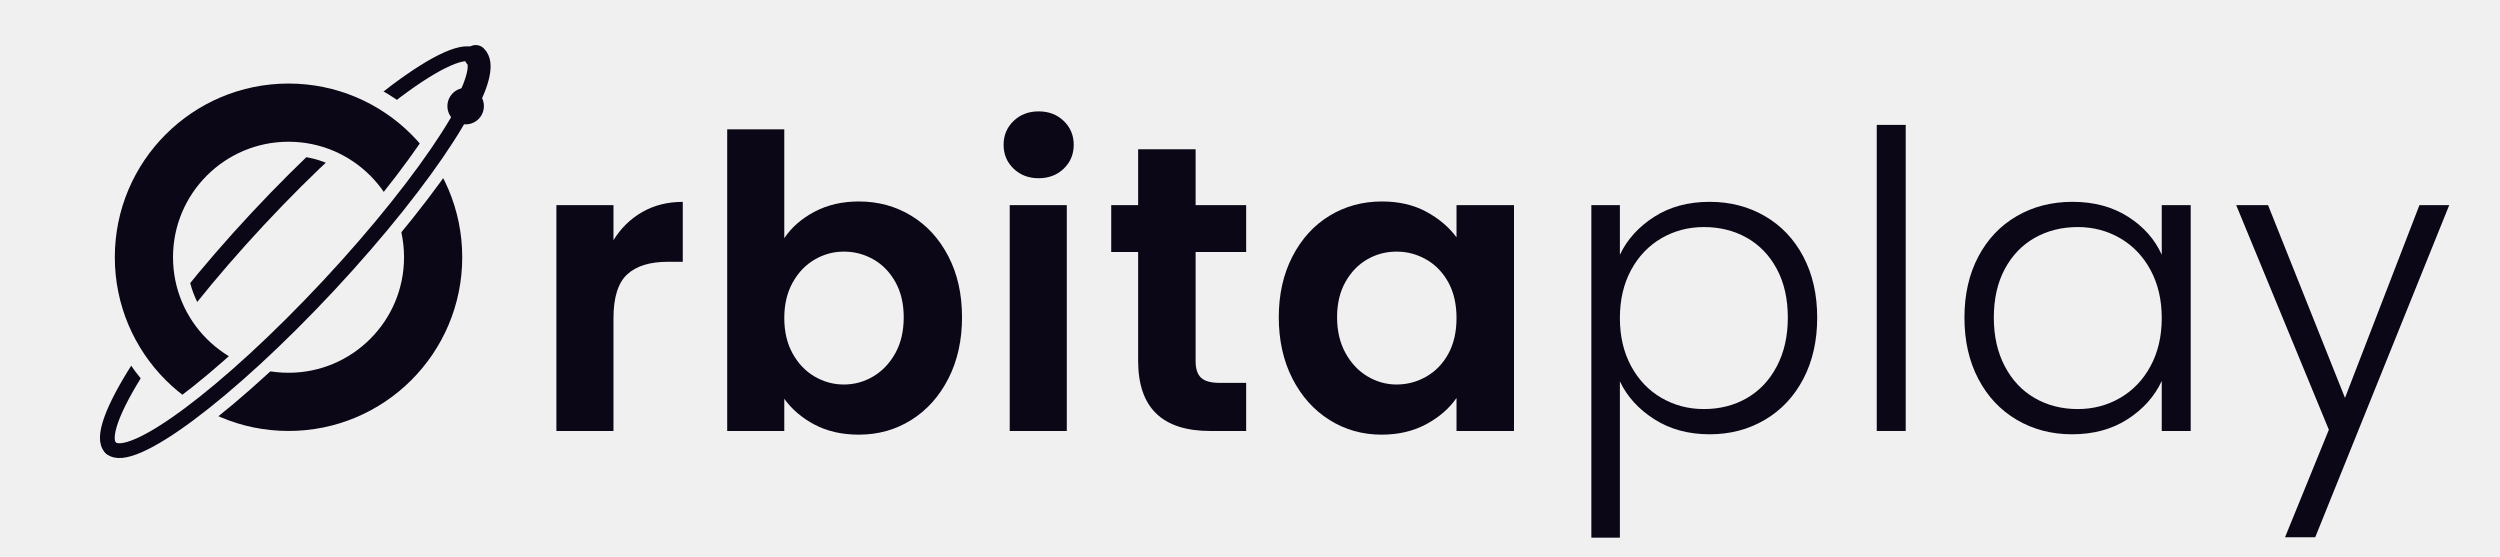
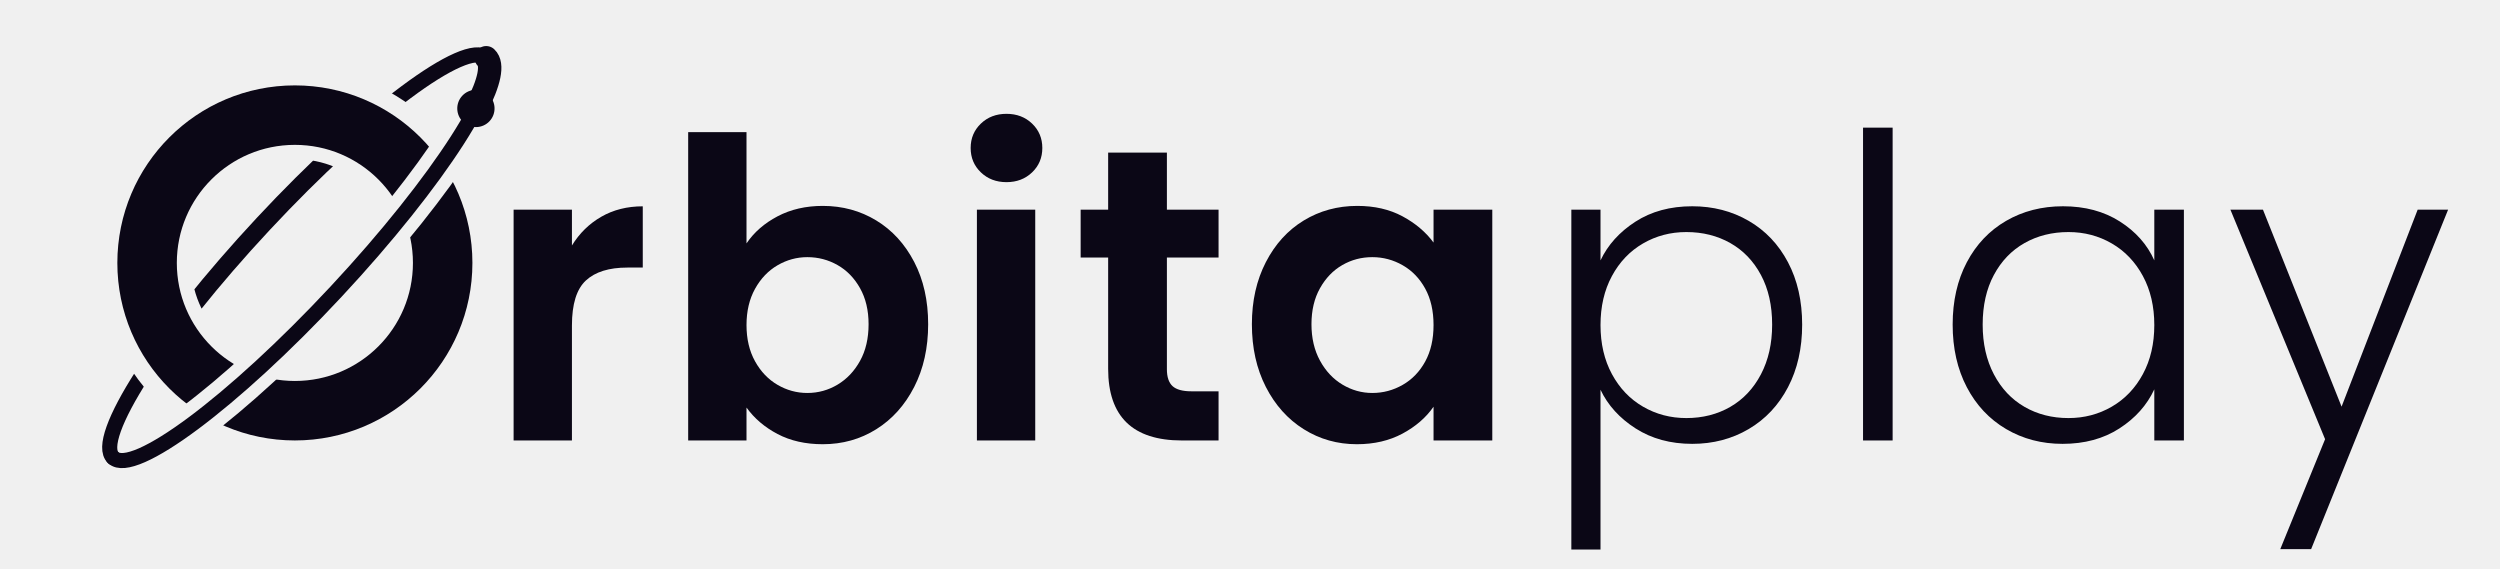
- <svg xmlns="http://www.w3.org/2000/svg" viewBox="-330.4 -240.4 7195.2 1600.8">
+ <svg xmlns="http://www.w3.org/2000/svg" viewBox="-330.4 -240.4 7040.2 1600.8">
  <defs>
    <mask id="cfldar" maskUnits="userSpaceOnUse" x="-3000" y="-3000" width="12000" height="7000">
      <rect x="-3000" y="-3000" width="12000" height="7000" fill="#fff" />
      <path transform="translate(500.0 500.0) rotate(-47) translate(20.0 0)" d="M-770.0 0 A770.0 140.0 0 0 0 770.0 0" fill="none" stroke="#000" stroke-width="112.5" />
    </mask>
    <mask id="outldar" maskUnits="userSpaceOnUse" x="-3000" y="-3000" width="12000" height="7000">
      <rect x="-3000" y="-3000" width="12000" height="7000" fill="#fff" />
      <circle cx="500.0" cy="500.0" r="550.0" fill="#000" />
    </mask>
    <clipPath id="holeldar">
      <circle cx="500.0" cy="500.0" r="292.5" />
    </clipPath>
  </defs>
  <circle cx="500.0" cy="500.0" r="416.2" fill="none" stroke="#0B0716" stroke-width="167.5" mask="url(#cfldar)" />
  <g mask="url(#outldar)">
    <path transform="translate(500.0 500.0) rotate(-47) translate(20.0 0)" d="M-770.0 0 A770.0 140.0 0 0 1 770.0 0" fill="none" stroke="#0B0716" stroke-width="42.5" stroke-linecap="round" />
  </g>
  <g clip-path="url(#holeldar)">
    <path transform="translate(500.0 500.0) rotate(-47) translate(20.0 0)" d="M-770.0 0 A770.0 140.0 0 0 1 770.0 0" fill="none" stroke="#0B0716" stroke-width="50.0" />
  </g>
  <g transform="translate(500.0 500.0) rotate(-47) translate(20.0 0)">
    <path d="M-770.0 0 A770.0 140.0 0 0 0 770.0 0" fill="none" stroke="#0B0716" stroke-width="42.5" stroke-linecap="round" />
    <path d="M645.8 76.2 A770.0 140.0 0 0 0 770.0 0" fill="none" stroke="#0B0716" stroke-width="65.9" stroke-linecap="round" />
    <circle cx="645.8" cy="76.2" r="52.5" fill="#0B0716" />
  </g>
  <g fill="#0B0716" color="#0B0716">
-     <path d="M1634.675 340.614V513.087H1591.264Q1513.827 513.087 1474.522 549.458Q1435.217 585.83 1435.217 676.173V1000.0H1270.957V350.0H1435.217V450.903Q1466.895 399.278 1517.933 369.946Q1568.971 340.614 1634.675 340.614Z" />
+     <path d="M1479.675 340.614V513.087H1436.264Q1358.827 513.087 1319.522 549.458Q1280.217 585.83 1280.217 676.173V1000.0H1115.957V350.0H1280.217V450.903Q1311.895 399.278 1362.933 369.946Q1413.971 340.614 1479.675 340.614Z" />
  </g>
  <g fill="#0B0716" color="#0B0716">
-     <path d="M2141.534 339.44Q2224.838 339.44 2292.301 380.505Q2359.765 421.57 2399.07 497.247Q2438.375 572.924 2438.375 672.653Q2438.375 772.383 2399.07 849.233Q2359.765 926.083 2292.301 968.321Q2224.838 1010.56 2141.534 1010.56Q2068.791 1010.56 2014.233 981.814Q1959.675 953.069 1926.823 907.31V1000.0H1762.563V131.769H1926.823V445.036Q1958.502 398.105 2014.233 368.773Q2069.964 339.44 2141.534 339.44ZM2098.123 483.755Q2053.538 483.755 2014.233 506.634Q1974.928 529.513 1950.875 572.924Q1926.823 616.336 1926.823 675.0Q1926.823 733.664 1950.875 777.076Q1974.928 820.487 2014.233 843.366Q2053.538 866.245 2098.123 866.245Q2143.881 866.245 2183.186 842.78Q2222.491 819.314 2246.543 775.903Q2270.596 732.491 2270.596 672.653Q2270.596 613.989 2246.543 571.164Q2222.491 528.339 2183.186 506.047Q2143.881 483.755 2098.123 483.755Z" />
+     <path d="M1986.534 339.44Q2069.838 339.44 2137.301 380.505Q2204.765 421.57 2244.07 497.247Q2283.375 572.924 2283.375 672.653Q2283.375 772.383 2244.07 849.233Q2204.765 926.083 2137.301 968.321Q2069.838 1010.56 1986.534 1010.56Q1913.791 1010.56 1859.233 981.814Q1804.675 953.069 1771.823 907.31V1000.0H1607.563V131.769H1771.823V445.036Q1803.502 398.105 1859.233 368.773Q1914.964 339.44 1986.534 339.44ZM1943.123 483.755Q1898.538 483.755 1859.233 506.634Q1819.928 529.513 1795.875 572.924Q1771.823 616.336 1771.823 675.0Q1771.823 733.664 1795.875 777.076Q1819.928 820.487 1859.233 843.366Q1898.538 866.245 1943.123 866.245Q1988.881 866.245 2028.186 842.78Q2067.491 819.314 2091.543 775.903Q2115.596 732.491 2115.596 672.653Q2115.596 613.989 2091.543 571.164Q2067.491 528.339 2028.186 506.047Q1988.881 483.755 1943.123 483.755Z" />
  </g>
  <g fill="#0B0716" color="#0B0716">
-     <path d="M2558.051 176.354Q2558.051 135.289 2586.796 107.717Q2615.542 80.144 2658.953 80.144Q2702.365 80.144 2731.11 107.717Q2759.856 135.289 2759.856 176.354Q2759.856 217.419 2731.11 244.991Q2702.365 272.563 2658.953 272.563Q2615.542 272.563 2586.796 244.991Q2558.051 217.419 2558.051 176.354ZM2739.91 350.0V1000.0H2575.65V350.0Z" />
+     <path d="M2403.051 176.354Q2403.051 135.289 2431.796 107.717Q2460.542 80.144 2503.953 80.144Q2547.365 80.144 2576.11 107.717Q2604.856 135.289 2604.856 176.354Q2604.856 217.419 2576.11 244.991Q2547.365 272.563 2503.953 272.563Q2460.542 272.563 2431.796 244.991Q2403.051 217.419 2403.051 176.354ZM2584.91 350.0V1000.0H2420.65V350.0Z" />
  </g>
  <g fill="#0B0716" color="#0B0716">
-     <path d="M3110.668 484.928V799.368Q3110.668 832.22 3126.507 846.886Q3142.347 861.552 3179.892 861.552H3256.155V1000.0H3152.906Q2945.235 1000.0 2945.235 798.195V484.928H2867.798V350.0H2945.235V189.26H3110.668V350.0H3256.155V484.928Z" />
+     <path d="M2955.668 484.928V799.368Q2955.668 832.22 2971.507 846.886Q2987.347 861.552 3024.892 861.552H3101.155V1000.0H2997.906Q2790.235 1000.0 2790.235 798.195V484.928H2712.798V350.0H2790.235V189.26H2955.668V350.0H3101.155V484.928Z" />
  </g>
  <g fill="#0B0716" color="#0B0716">
-     <path d="M3646.859 339.44Q3719.603 339.44 3774.161 368.773Q3828.718 398.105 3861.57 442.69V350.0H4027.004V1000.0H3861.57V904.964Q3829.892 950.722 3774.161 980.641Q3718.43 1010.56 3645.686 1010.56Q3563.556 1010.56 3496.092 968.321Q3428.628 926.083 3389.323 849.233Q3350.018 772.383 3350.018 672.653Q3350.018 574.097 3389.323 497.834Q3428.628 421.57 3496.092 380.505Q3563.556 339.44 3646.859 339.44ZM3689.097 483.755Q3643.339 483.755 3604.621 506.047Q3565.903 528.339 3541.85 571.164Q3517.798 613.989 3517.798 672.653Q3517.798 731.318 3541.85 775.316Q3565.903 819.314 3605.208 842.78Q3644.513 866.245 3689.097 866.245Q3734.856 866.245 3774.747 843.366Q3814.639 820.487 3838.105 777.662Q3861.57 734.838 3861.57 675.0Q3861.57 615.162 3838.105 572.338Q3814.639 529.513 3774.747 506.634Q3734.856 483.755 3689.097 483.755Z" />
+     <path d="M3491.859 339.44Q3564.603 339.44 3619.161 368.773Q3673.718 398.105 3706.57 442.69V350.0H3872.004V1000.0H3706.57V904.964Q3674.892 950.722 3619.161 980.641Q3563.43 1010.56 3490.686 1010.56Q3408.556 1010.56 3341.092 968.321Q3273.628 926.083 3234.323 849.233Q3195.018 772.383 3195.018 672.653Q3195.018 574.097 3234.323 497.834Q3273.628 421.57 3341.092 380.505Q3408.556 339.44 3491.859 339.44ZM3534.097 483.755Q3488.339 483.755 3449.621 506.047Q3410.903 528.339 3386.85 571.164Q3362.798 613.989 3362.798 672.653Q3362.798 731.318 3386.85 775.316Q3410.903 819.314 3450.208 842.78Q3489.513 866.245 3534.097 866.245Q3579.856 866.245 3619.747 843.366Q3659.639 820.487 3683.105 777.662Q3706.57 734.838 3706.57 675.0Q3706.57 615.162 3683.105 572.338Q3659.639 529.513 3619.747 506.634Q3579.856 483.755 3534.097 483.755Z" />
  </g>
  <g fill="#0B0716" color="#0B0716">
-     <path d="M4590.101 340.476Q4678.196 340.476 4749.029 381.548Q4819.862 422.619 4859.743 498.214Q4899.624 573.81 4899.624 673.81Q4899.624 773.81 4859.743 850.0Q4819.862 926.19 4749.029 967.857Q4678.196 1009.524 4590.101 1009.524Q4498.434 1009.524 4430.577 966.071Q4362.72 922.619 4331.767 857.143V1307.143H4249.624V350.0H4331.767V492.857Q4362.72 427.381 4429.982 383.929Q4497.243 340.476 4590.101 340.476ZM4573.434 413.095Q4506.767 413.095 4451.41 445.238Q4396.053 477.381 4363.91 536.905Q4331.767 596.429 4331.767 675.0Q4331.767 753.571 4363.91 813.095Q4396.053 872.619 4451.41 904.762Q4506.767 936.905 4573.434 936.905Q4642.482 936.905 4697.243 905.357Q4752.005 873.81 4783.553 813.69Q4815.101 753.571 4815.101 673.81Q4815.101 592.857 4783.553 533.929Q4752.005 475.0 4697.243 444.048Q4642.482 413.095 4573.434 413.095Z" />
+     <path d="M4435.101 340.476Q4523.196 340.476 4594.029 381.548Q4664.862 422.619 4704.743 498.214Q4744.624 573.81 4744.624 673.81Q4744.624 773.81 4704.743 850.0Q4664.862 926.19 4594.029 967.857Q4523.196 1009.524 4435.101 1009.524Q4343.434 1009.524 4275.577 966.071Q4207.72 922.619 4176.767 857.143V1307.143H4094.624V350.0H4176.767V492.857Q4207.72 427.381 4274.982 383.929Q4342.243 340.476 4435.101 340.476ZM4418.434 413.095Q4351.767 413.095 4296.41 445.238Q4241.053 477.381 4208.91 536.905Q4176.767 596.429 4176.767 675.0Q4176.767 753.571 4208.91 813.095Q4241.053 872.619 4296.41 904.762Q4351.767 936.905 4418.434 936.905Q4487.482 936.905 4542.243 905.357Q4597.005 873.81 4628.553 813.69Q4660.101 753.571 4660.101 673.81Q4660.101 592.857 4628.553 533.929Q4597.005 475.0 4542.243 444.048Q4487.482 413.095 4418.434 413.095Z" />
  </g>
  <g fill="#0B0716" color="#0B0716">
-     <path d="M5154.386 119.048V1000.0H5071.053V119.048Z" />
+     <path d="M4999.386 119.048V1000.0H4916.053V119.048Z" />
  </g>
  <g fill="#0B0716" color="#0B0716">
-     <path d="M5634.148 340.476Q5727.005 340.476 5794.267 383.333Q5861.529 426.19 5891.291 492.857V350.0H5974.624V1000.0H5891.291V855.952Q5860.339 922.619 5793.077 966.071Q5725.815 1009.524 5632.958 1009.524Q5544.862 1009.524 5474.029 967.857Q5403.196 926.19 5363.315 850.0Q5323.434 773.81 5323.434 673.81Q5323.434 573.81 5363.315 498.214Q5403.196 422.619 5474.029 381.548Q5544.862 340.476 5634.148 340.476ZM5649.624 413.095Q5580.577 413.095 5525.815 444.048Q5471.053 475.0 5439.505 533.929Q5407.958 592.857 5407.958 673.81Q5407.958 753.571 5439.505 813.69Q5471.053 873.81 5525.815 905.357Q5580.577 936.905 5649.624 936.905Q5716.291 936.905 5771.648 904.762Q5827.005 872.619 5859.148 813.095Q5891.291 753.571 5891.291 675.0Q5891.291 596.429 5859.148 536.905Q5827.005 477.381 5771.648 445.238Q5716.291 413.095 5649.624 413.095Z" />
+     <path d="M5479.148 340.476Q5572.005 340.476 5639.267 383.333Q5706.529 426.19 5736.291 492.857V350.0H5819.624V1000.0H5736.291V855.952Q5705.339 922.619 5638.077 966.071Q5570.815 1009.524 5477.958 1009.524Q5389.862 1009.524 5319.029 967.857Q5248.196 926.19 5208.315 850.0Q5168.434 773.81 5168.434 673.81Q5168.434 573.81 5208.315 498.214Q5248.196 422.619 5319.029 381.548Q5389.862 340.476 5479.148 340.476ZM5494.624 413.095Q5425.577 413.095 5370.815 444.048Q5316.053 475.0 5284.505 533.929Q5252.958 592.857 5252.958 673.81Q5252.958 753.571 5284.505 813.69Q5316.053 873.81 5370.815 905.357Q5425.577 936.905 5494.624 936.905Q5561.291 936.905 5616.648 904.762Q5672.005 872.619 5704.148 813.095Q5736.291 753.571 5736.291 675.0Q5736.291 596.429 5704.148 536.905Q5672.005 477.381 5616.648 445.238Q5561.291 413.095 5494.624 413.095Z" />
  </g>
  <g fill="#0B0716" color="#0B0716">
-     <path d="M6718.672 350.0 6332.958 1305.952H6246.053L6372.243 996.429L6105.577 350.0H6197.243L6418.672 904.762L6632.958 350.0Z" />
+     <path d="M6563.672 350.0 6177.958 1305.952H6091.053L6217.243 996.429L5950.577 350.0H6042.243L6263.672 904.762L6477.958 350.0Z" />
  </g>
</svg>
